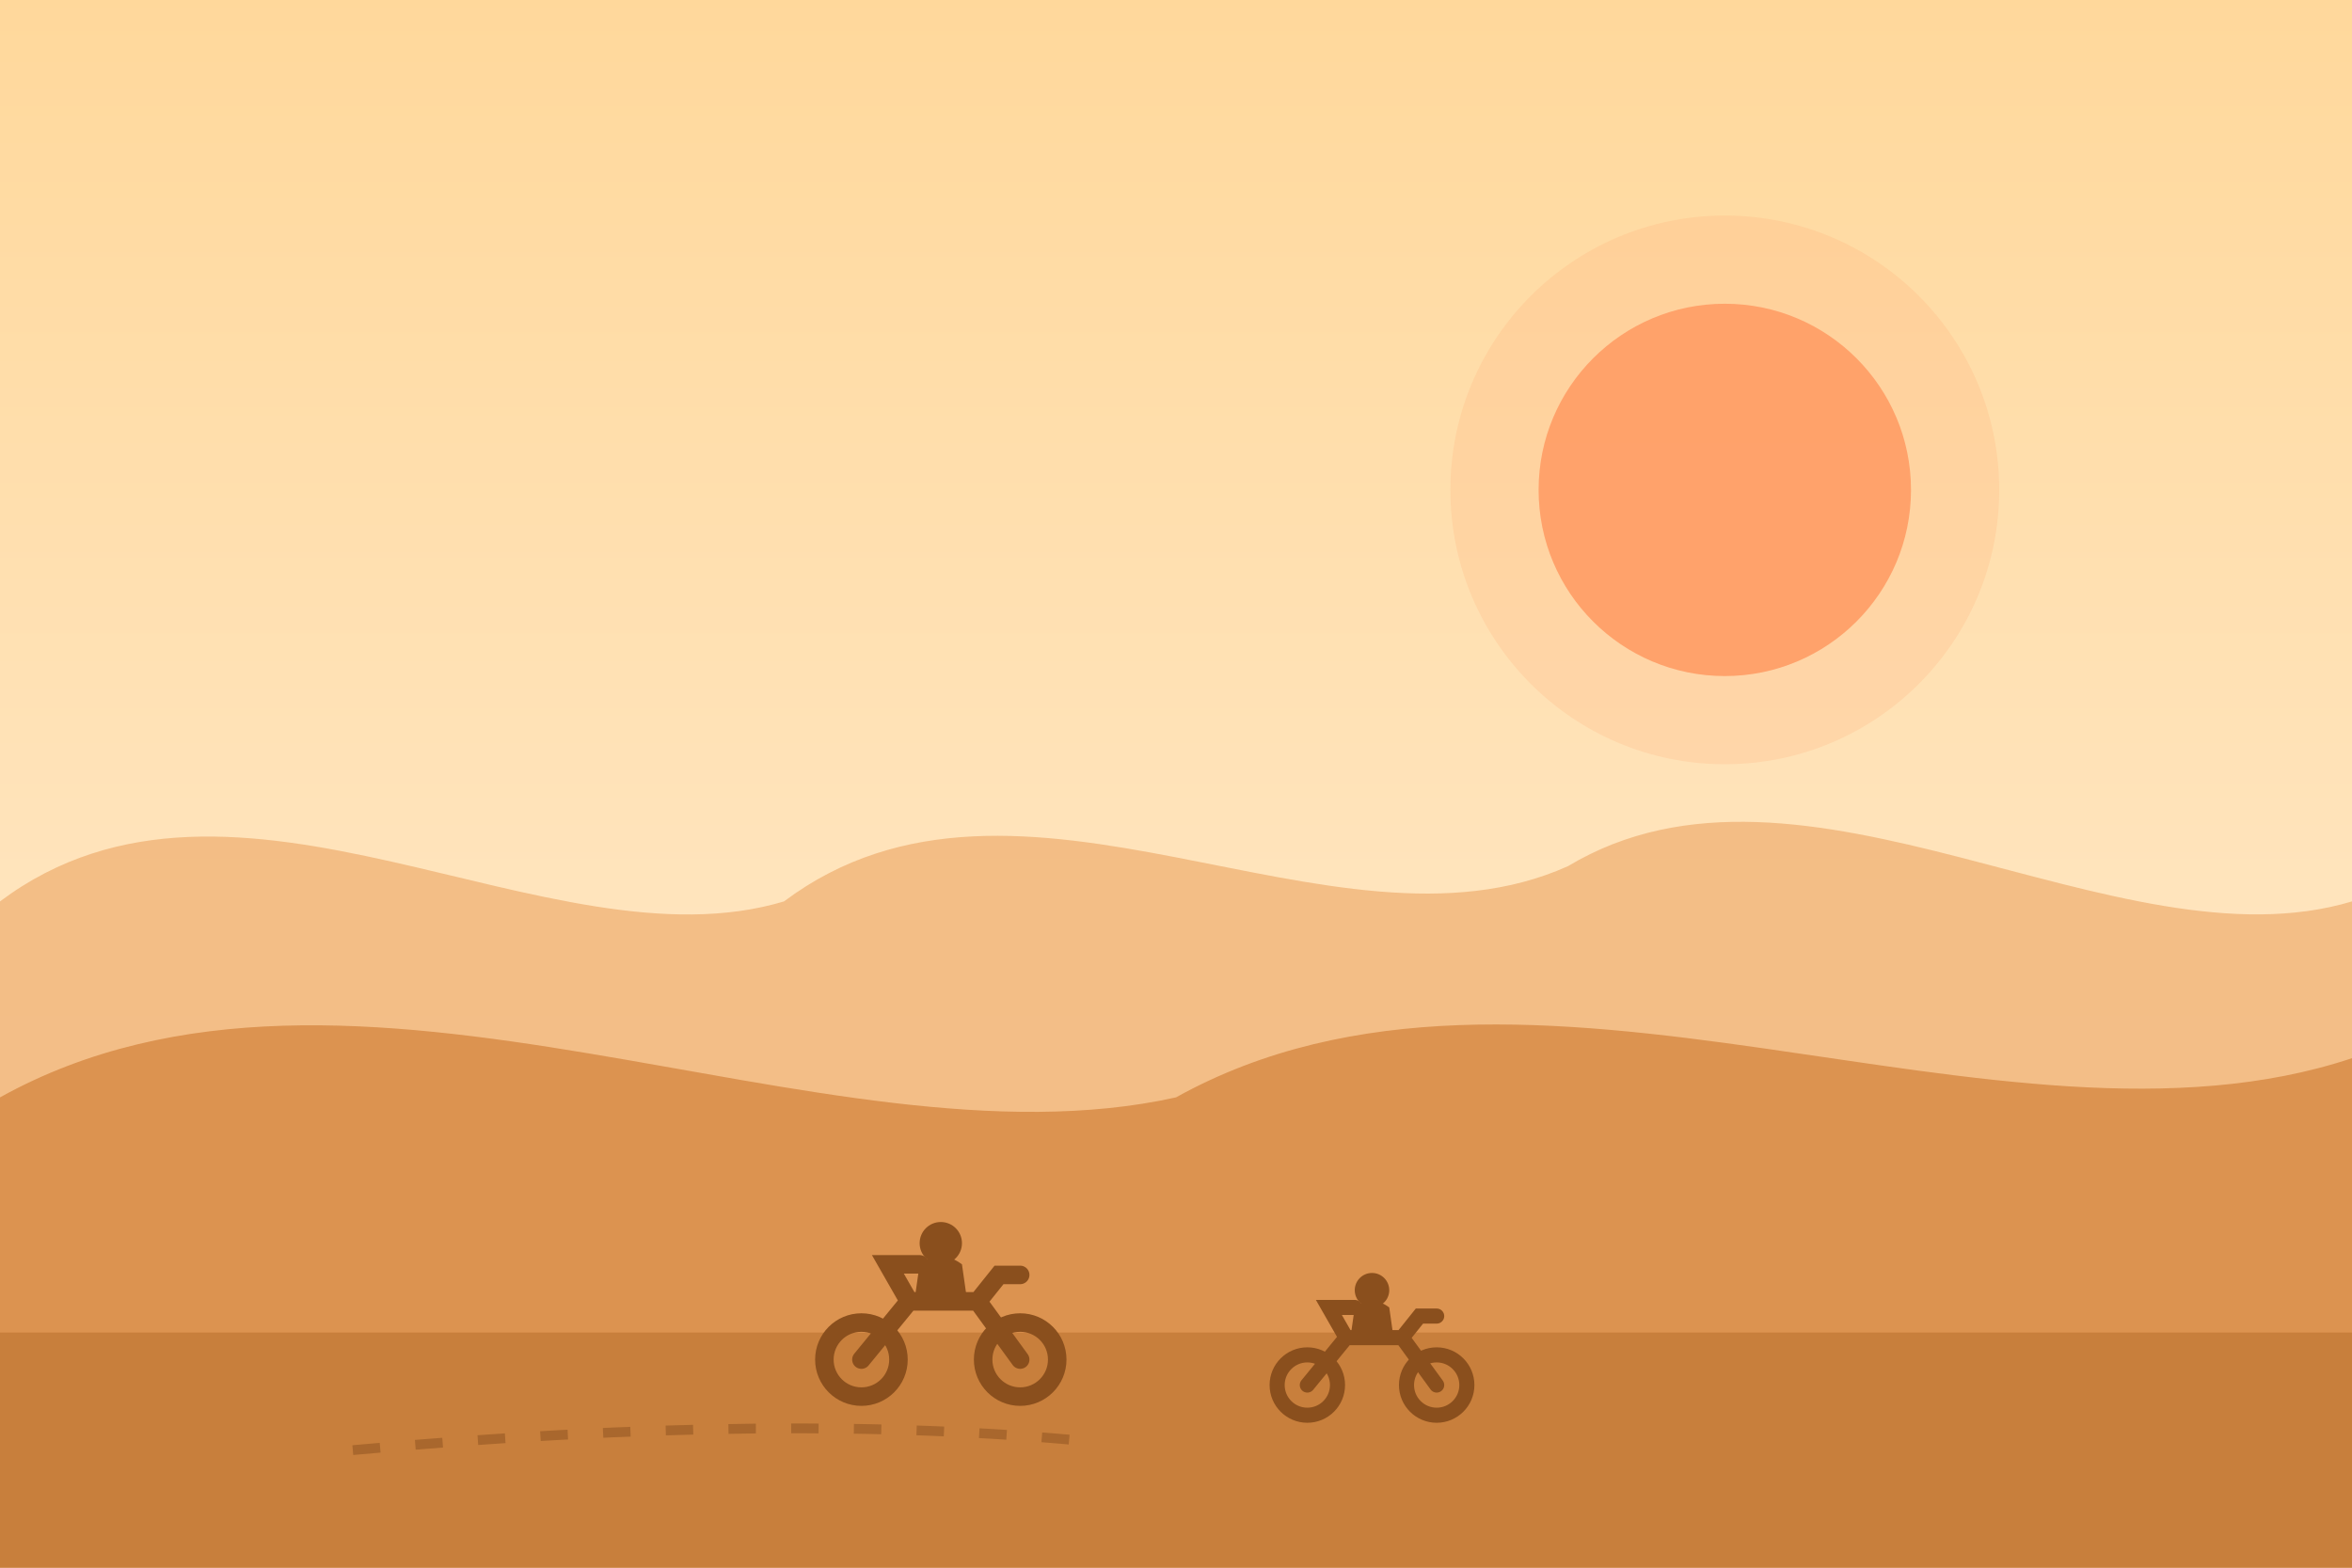
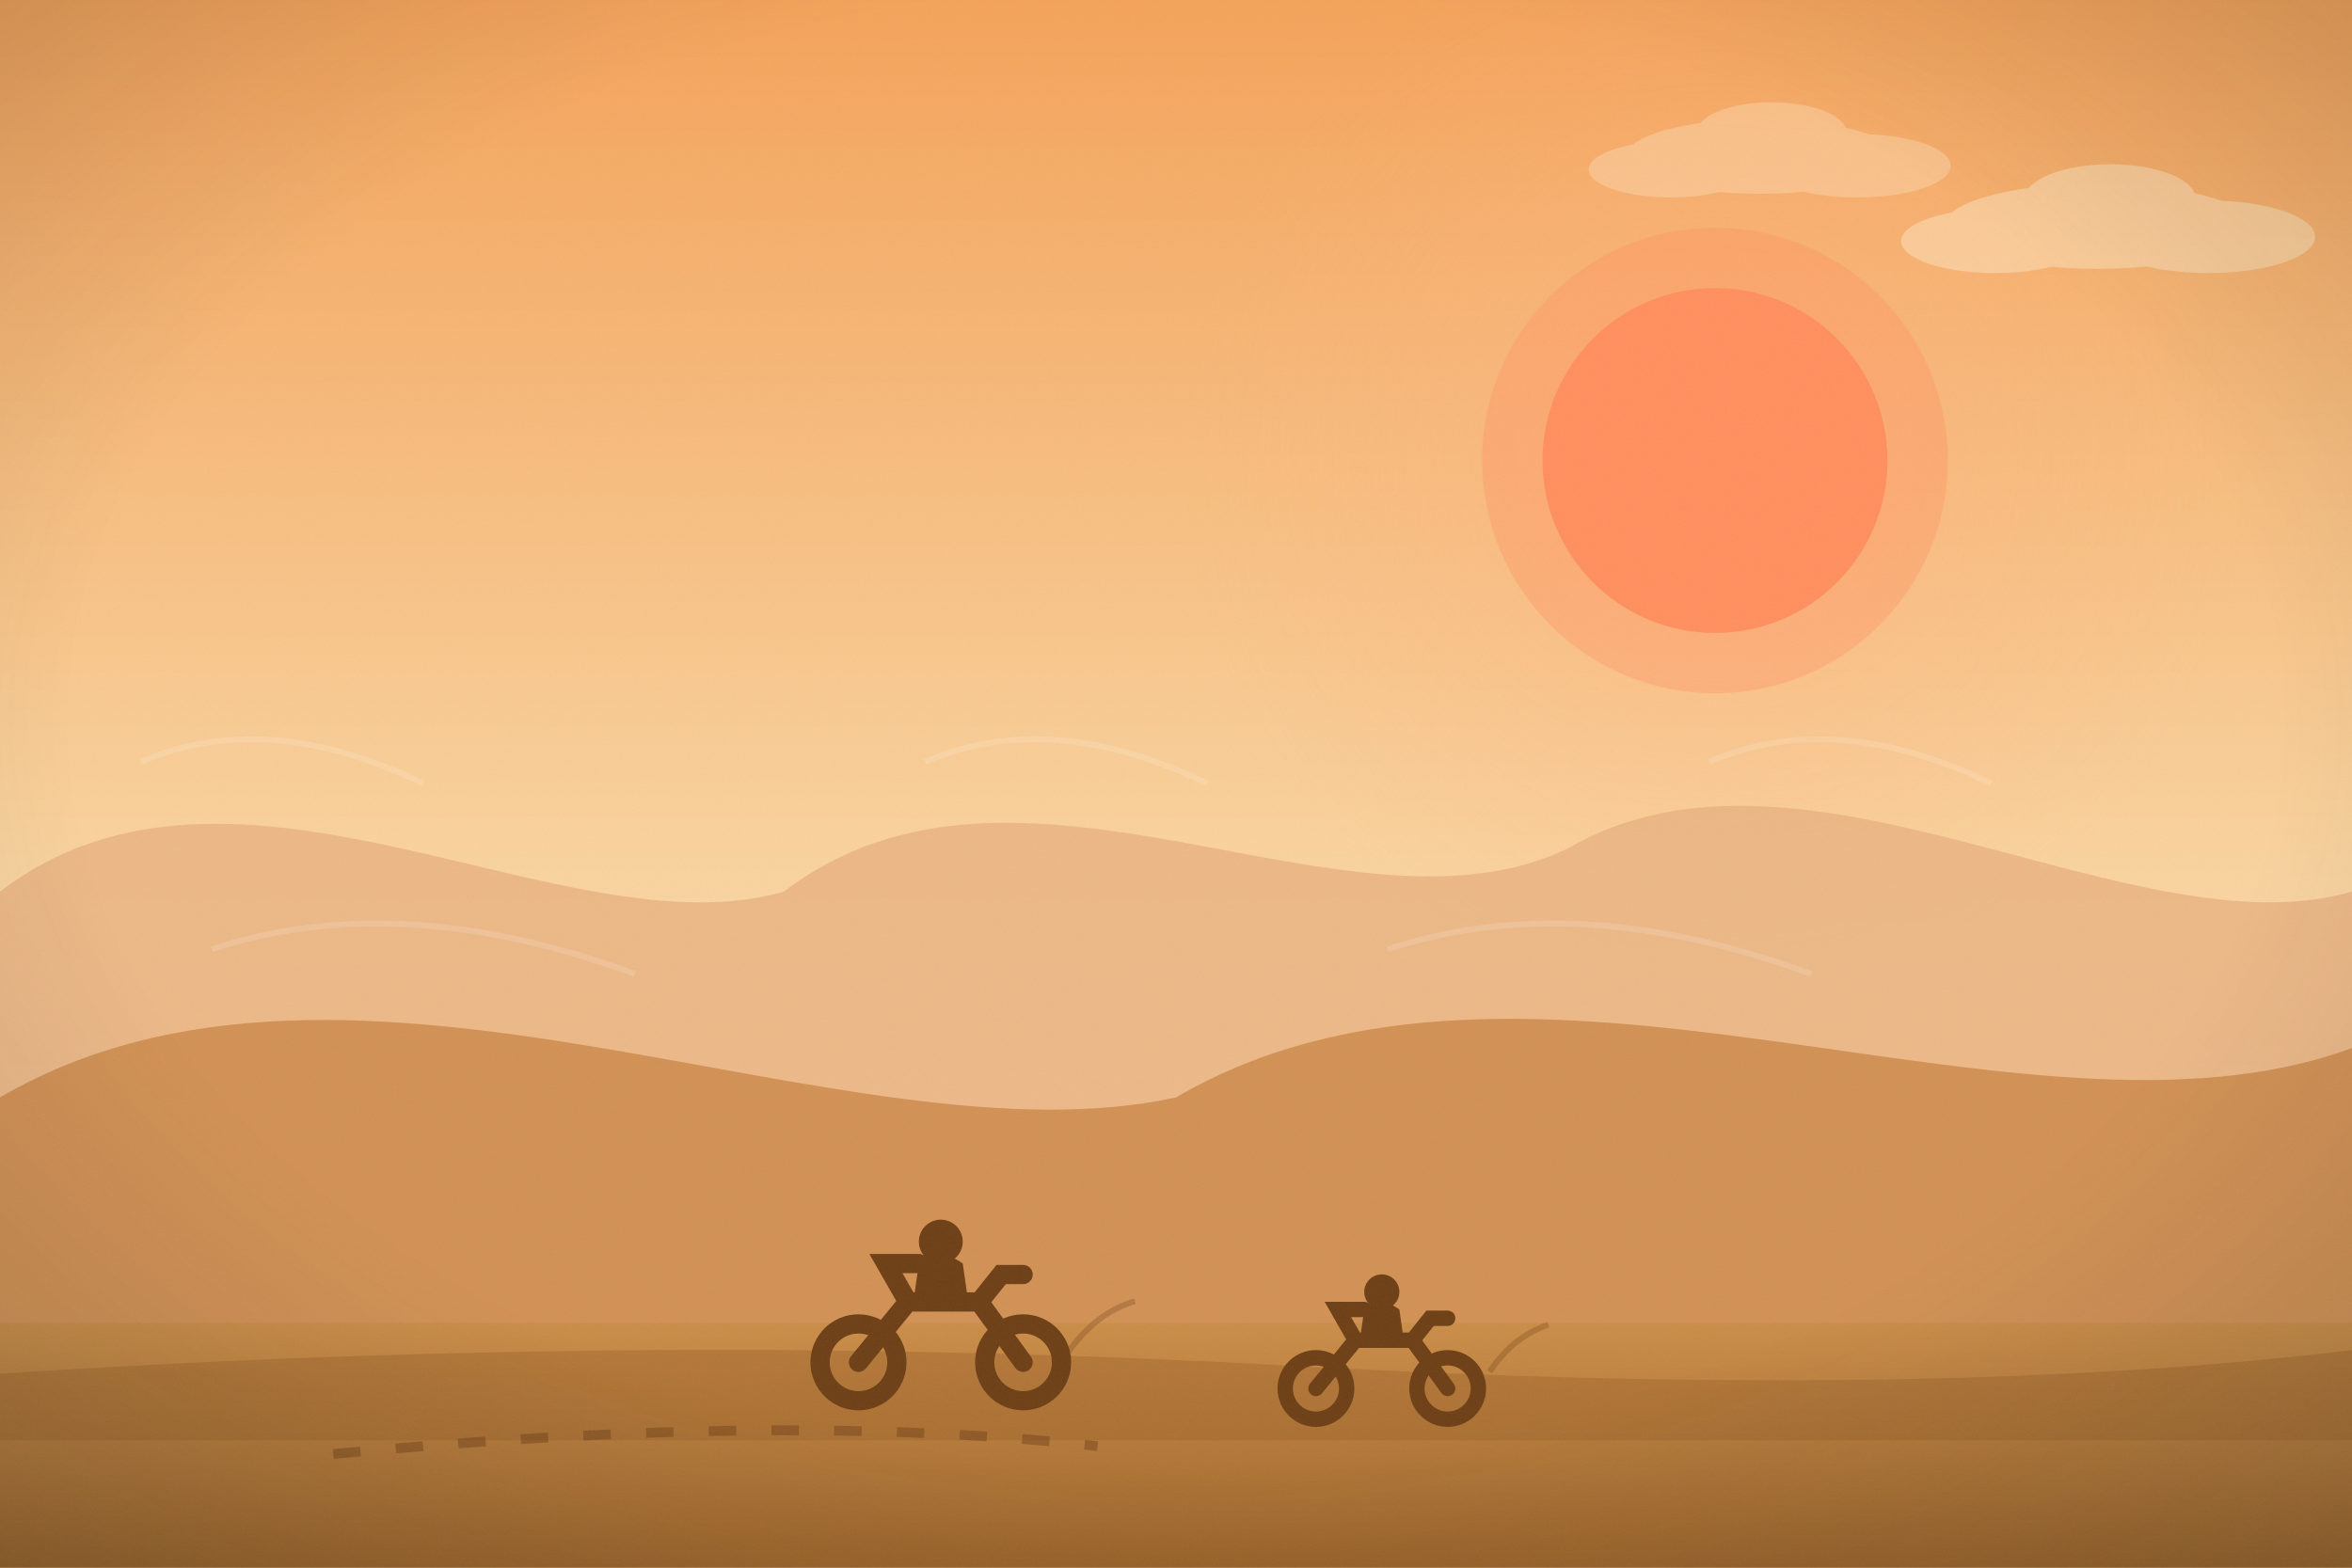
<svg xmlns="http://www.w3.org/2000/svg" viewBox="0 0 1200 800" width="1200" height="800" preserveAspectRatio="xMidYMid slice">
  <defs>
-     <linearGradient id="skyimay5i" x1="0" y1="0" x2="0" y2="1">
-       <stop offset="0" stop-color="#ffd89b" />
-       <stop offset="1" stop-color="#ffedd5" />
+     <linearGradient id="sky1" x1="0" y1="0" x2="0" y2="1">
+       <stop offset="0" stop-color="#f4a259" />
+       <stop offset="0.55" stop-color="#f9d29d" />
+       <stop offset="1" stop-color="#fdf0d5" />
    </linearGradient>
  </defs>
-   <rect width="1200" height="800" fill="url(#skyimay5i)" />
-   <circle cx="880" cy="250" r="140" fill="#ff9f68" opacity="0.18" />
-   <circle cx="880" cy="250" r="95" fill="#ff9f68" opacity="0.95" />
-   <path d="M0 800 L0 460 C 120 370 280 496 400 460 C 520 370 680 496 800 442 C 920 370 1080 496 1200 460 L 1200 800 Z" fill="#f0b478" opacity="0.8" />
-   <path d="M0 800 L0 560 C 180 460 420 600 600 560 C 780 460 1020 600 1200 540 L 1200 800 Z" fill="#d98e4a" opacity="0.9" />
-   <rect x="0" y="680" width="1200" height="120" fill="#c87f3c" />
-   <g transform="translate(480 710) scale(1.35 1.35)" fill="#8a4f1d" stroke="#8a4f1d" stroke-width="0" opacity="1">
+   <rect width="1200" height="800" fill="url(#sky1)" />
+   <defs>
+     <radialGradient id="glow2" cx="0.5" cy="0.5" r="0.5">
+       <stop offset="0" stop-color="#ffb37e" stop-opacity="0.55" />
+       <stop offset="0.55" stop-color="#ffb37e" stop-opacity="0.2" />
+       <stop offset="1" stop-color="#ffb37e" stop-opacity="0" />
+     </radialGradient>
+   </defs>
+   <circle cx="875" cy="235" r="272.8" fill="url(#glow2)" />
+   <circle cx="875" cy="235" r="118.8" fill="#ff8f5e" opacity="0.35" />
+   <circle cx="875" cy="235" r="88" fill="#ff8f5e" />
+   <g fill="#fde8c8" opacity="0.333">
+     <ellipse cx="898.163" cy="79.825" rx="68.551" ry="19.042" />
+     <ellipse cx="852.463" cy="86.49" rx="41.892" ry="14.281" />
+     <ellipse cx="947.672" cy="84.585" rx="47.605" ry="16.186" />
+     <ellipse cx="903.876" cy="67.448" rx="38.084" ry="15.233" />
+   </g>
+   <g fill="#fde8c8" opacity="0.453">
+     <ellipse cx="1070.123" cy="115.391" rx="78.39" ry="21.775" />
+     <ellipse cx="1017.863" cy="123.013" rx="47.905" ry="16.331" />
+     <ellipse cx="1126.738" cy="120.835" rx="54.437" ry="18.509" />
+     <ellipse cx="1076.655" cy="101.238" rx="43.55" ry="17.42" />
+   </g>
+   <path d="M0 800 L0 455 C 120 363 288 487.2 400 455 C 520 363 688 487.2 800 432.92 C 920 363 1088 487.2 1200 455 L 1200 800 Z" fill="#eab381" opacity="0.85" />
+   <path d="M 72 388.76 Q 136 361.16 216 399.8" stroke="#ffffff" stroke-width="3" fill="none" opacity="0.14" />
+   <path d="M 472 388.76 Q 536 361.16 616 399.8" stroke="#ffffff" stroke-width="3" fill="none" opacity="0.14" />
+   <path d="M 872 388.76 Q 936 361.16 1016 399.8" stroke="#ffffff" stroke-width="3" fill="none" opacity="0.14" />
+   <path d="M0 800 L0 560 C 180 455 432 596.75 600 560 C 780 455 1032 596.75 1200 534.8 L 1200 800 Z" fill="#d18f52" opacity="0.95" />
+   <path d="M 108 484.4 Q 204 452.9 324 497" stroke="#ffffff" stroke-width="3" fill="none" opacity="0.14" />
+   <path d="M 708 484.4 Q 804 452.9 924 497" stroke="#ffffff" stroke-width="3" fill="none" opacity="0.14" />
+   <defs>
+     <linearGradient id="gnd3" x1="0" y1="0" x2="0" y2="1">
+       <stop offset="0" stop-color="#cb8d48" />
+       <stop offset="1" stop-color="#9d642a" />
+     </linearGradient>
+   </defs>
+   <rect x="0" y="675" width="1200" height="125" fill="url(#gnd3)" />
+   <path d="M0 701 Q 336 679 660 697 T 1200 689 L 1200 735 L 0 735 Z" fill="#9d642a" opacity="0.45" />
+   <g transform="translate(480 712) scale(1.4 1.4)" fill="#6e3f16" stroke="#6e3f16" stroke-width="0" opacity="1">
    <circle cx="-30" cy="-12" r="14" fill="none" stroke-width="7" />
    <circle cx="30" cy="-12" r="14" fill="none" stroke-width="7" />
    <path d="M-30 -12 L-12 -34 L14 -34 L30 -12 M-12 -34 L-20 -48 L-8 -48 M14 -34 L22 -44 L30 -44" stroke-width="7" fill="none" stroke-linecap="round" />
    <circle cx="0" cy="-56" r="8" />
    <path d="M-8 -48 Q0 -54 8 -48 L10 -34 L-10 -34 Z" />
  </g>
-   <g transform="translate(700 720) scale(1.1 1.1)" fill="#8a4f1d" stroke="#8a4f1d" stroke-width="0" opacity="1">
+   <g transform="translate(705 722) scale(1.12 1.12)" fill="#6e3f16" stroke="#6e3f16" stroke-width="0" opacity="1">
    <circle cx="-30" cy="-12" r="14" fill="none" stroke-width="7" />
    <circle cx="30" cy="-12" r="14" fill="none" stroke-width="7" />
    <path d="M-30 -12 L-12 -34 L14 -34 L30 -12 M-12 -34 L-20 -48 L-8 -48 M14 -34 L22 -44 L30 -44" stroke-width="7" fill="none" stroke-linecap="round" />
    <circle cx="0" cy="-56" r="8" />
    <path d="M-8 -48 Q0 -54 8 -48 L10 -34 L-10 -34 Z" />
  </g>
-   <path d="M180 740 Q 400 720 560 736" stroke="#8a4f1d" stroke-width="5" stroke-dasharray="14 18" fill="none" opacity="0.5" />
+   <path d="M170 742 Q 400 720 560 738" stroke="#6e3f16" stroke-width="5" stroke-dasharray="14 18" fill="none" opacity="0.45" />
+   <path d="M545 690 q 14 -20 34 -26 M760 700 q 12 -18 30 -24" stroke="#6e3f16" stroke-width="3" fill="none" opacity="0.3" />
+   <defs>
+     <radialGradient id="vig4" cx="0.5" cy="0.46" r="0.75">
+       <stop offset="0.62" stop-color="#0a1a18" stop-opacity="0" />
+       <stop offset="1" stop-color="#0a1a18" stop-opacity="0.2" />
+     </radialGradient>
+   </defs>
+   <rect width="1200" height="800" fill="url(#vig4)" />
+   <filter id="nz5">
+     <feTurbulence type="fractalNoise" baseFrequency="0.9" numOctaves="2" stitchTiles="stitch" />
+     <feColorMatrix type="saturate" values="0" />
+   </filter>
+   <rect width="1200" height="800" filter="url(#nz5)" opacity="0.05" />
</svg>
